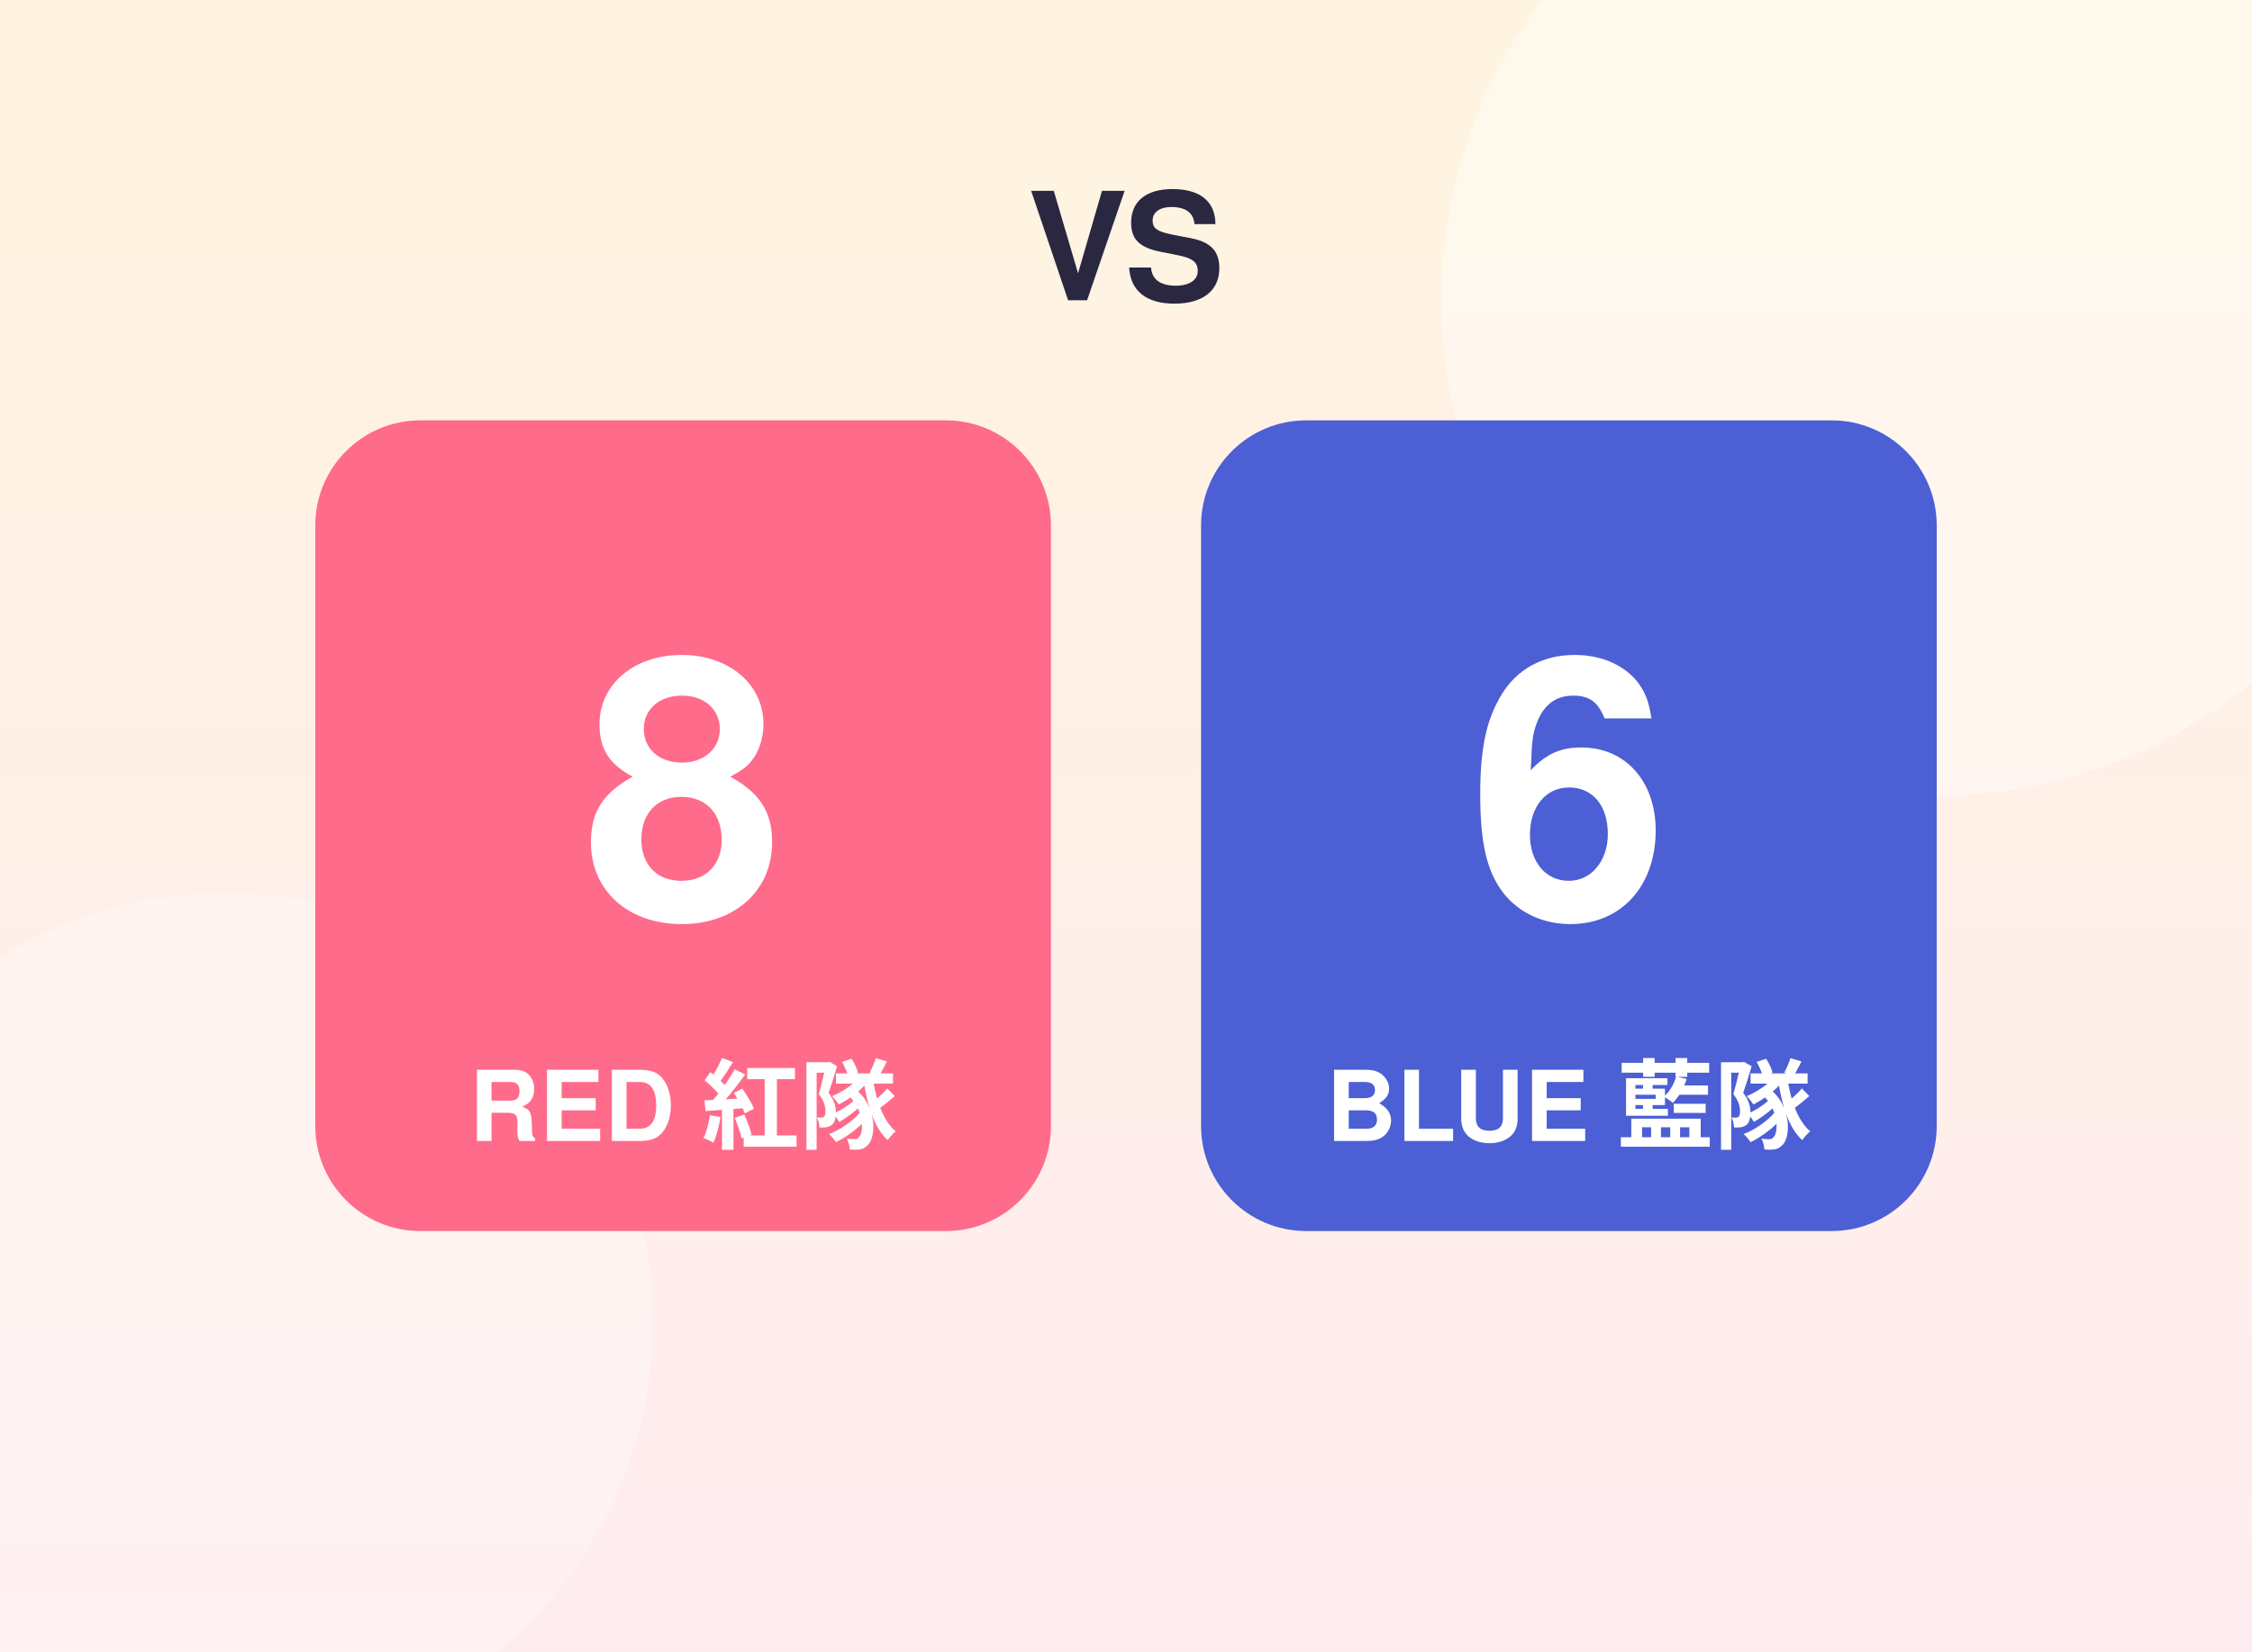
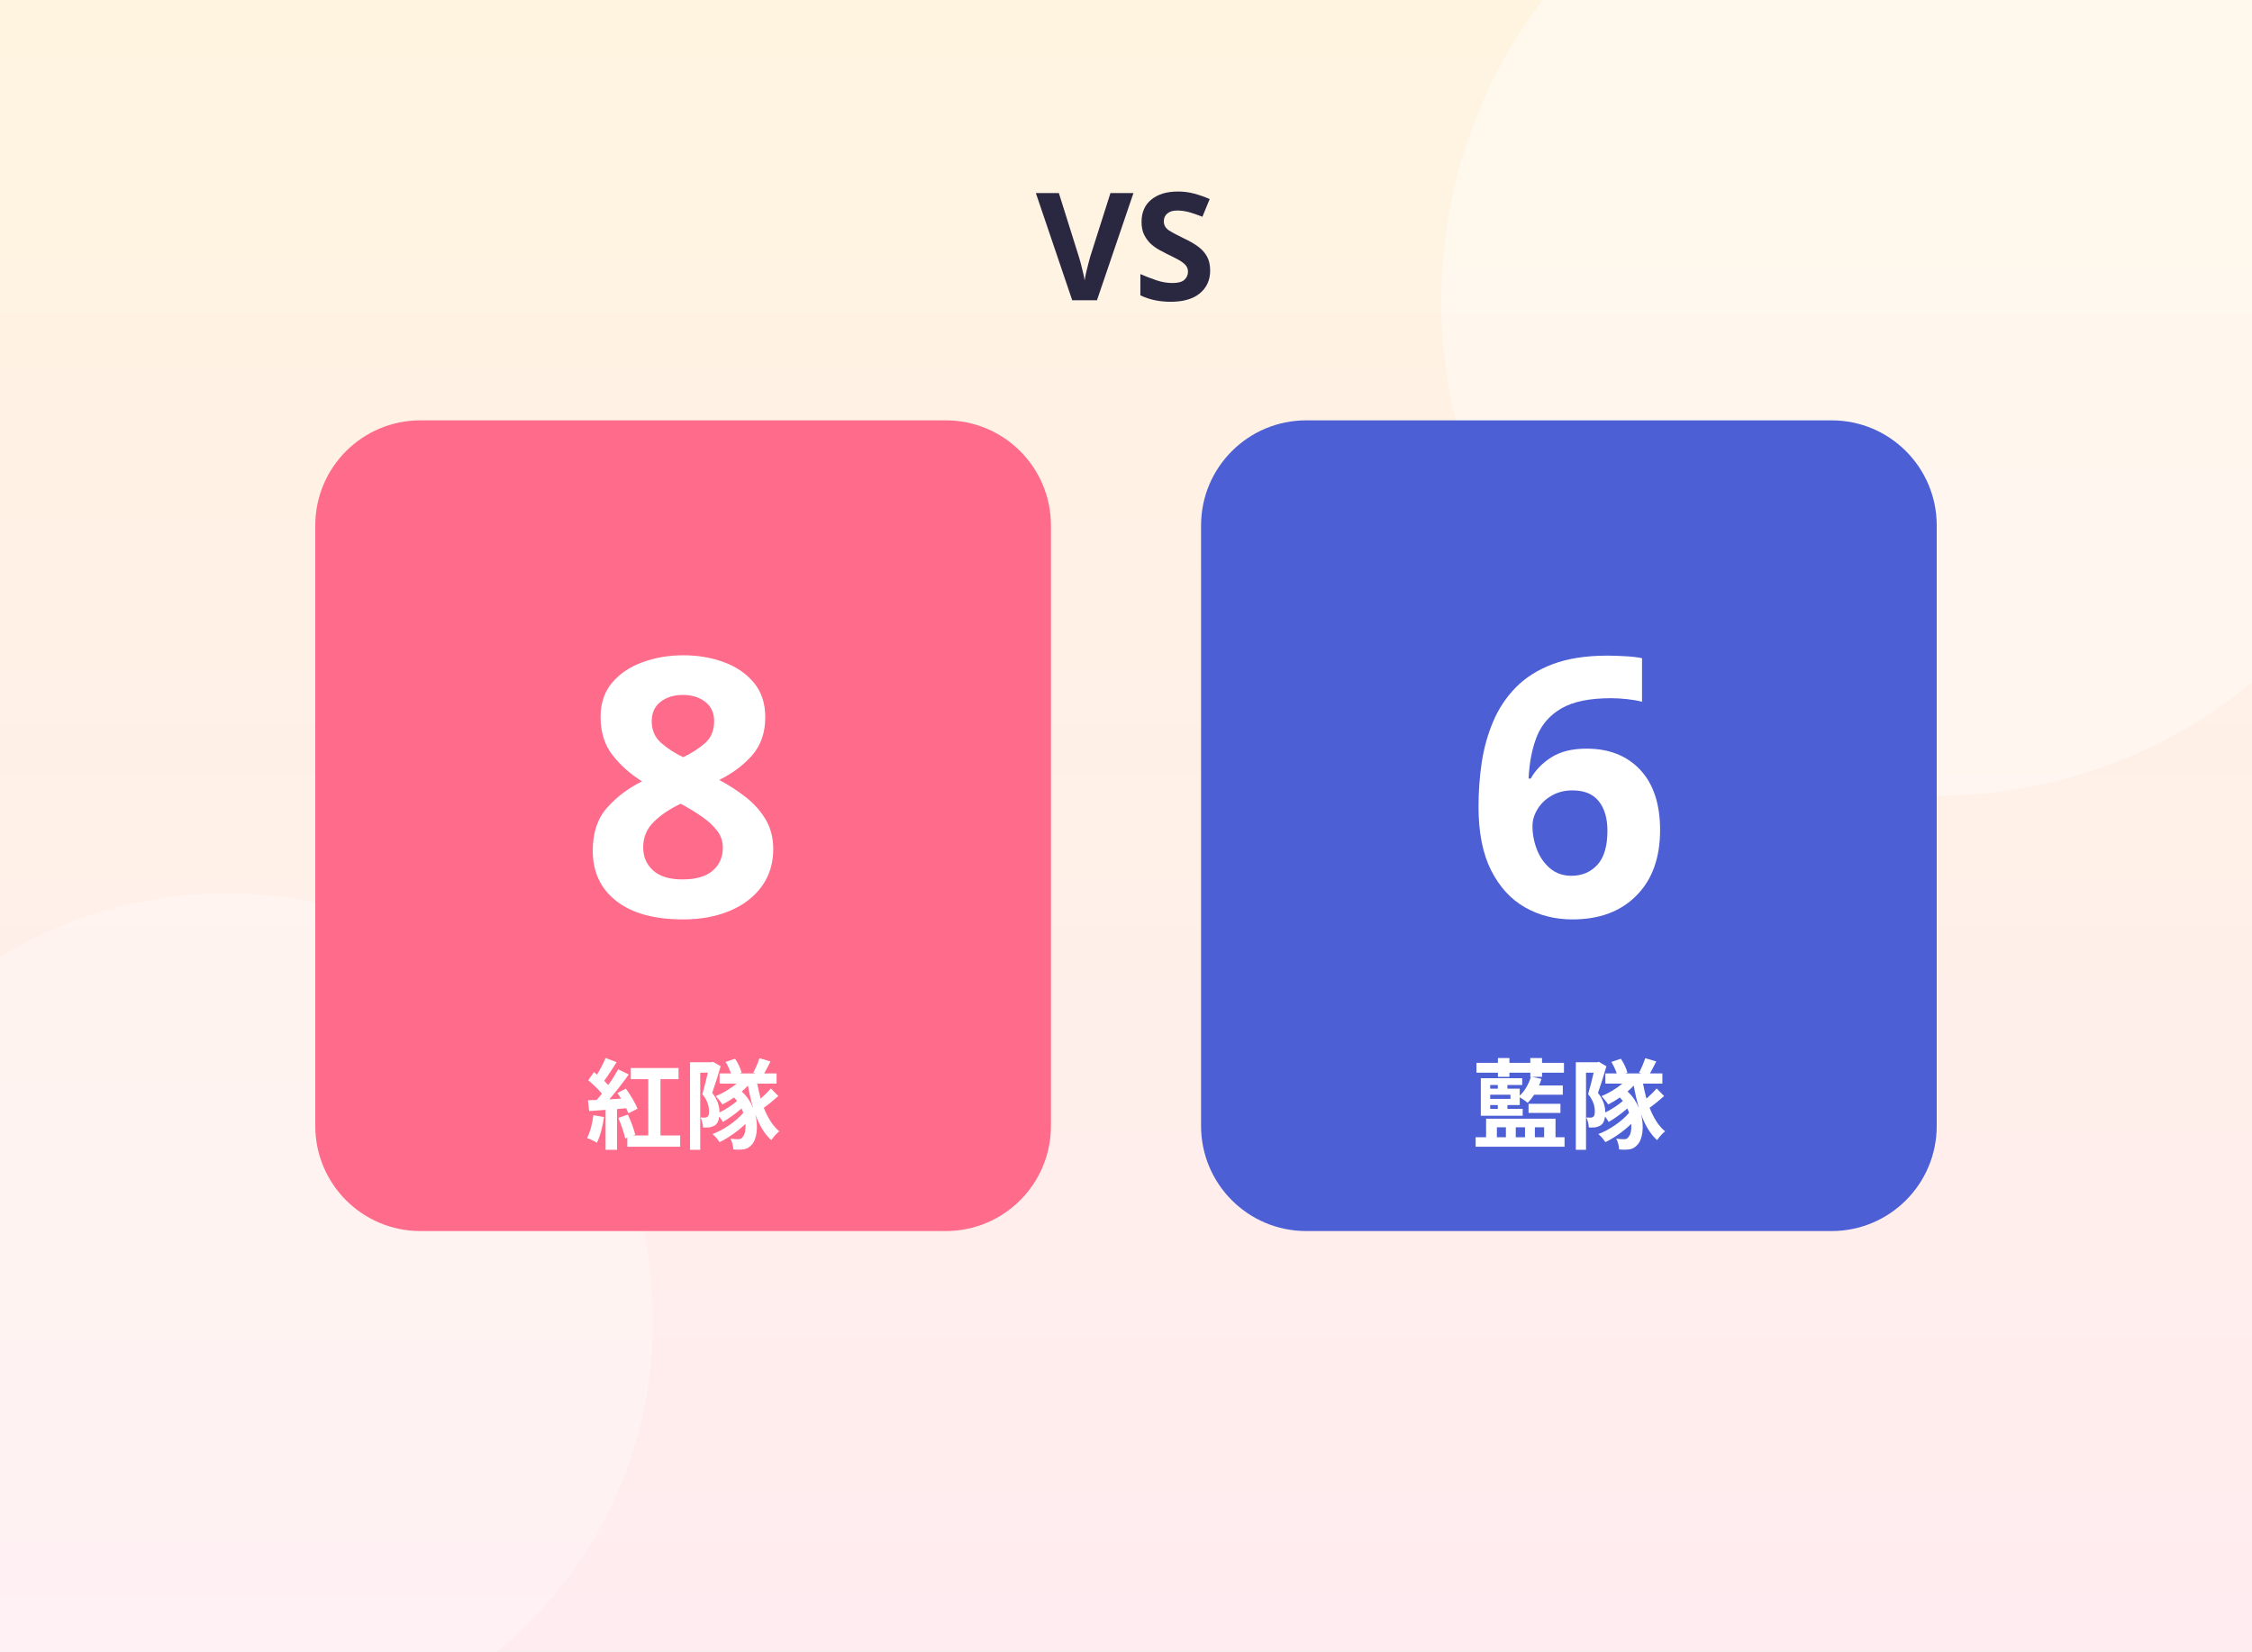
<svg xmlns="http://www.w3.org/2000/svg" viewBox="0 0 300 220" width="300" height="220" role="img">
  <defs>
    <linearGradient id="g" x1="0" y1="0" x2="0" y2="1">
      <stop offset="0" stop-color="#fff4e0" />
      <stop offset="1" stop-color="#ffecf0" />
    </linearGradient>
  </defs>
  <rect width="300" height="220" fill="url(#g)" />
  <circle cx="258" cy="40" r="66" fill="#fff" opacity=".38" />
  <circle cx="30" cy="176" r="57" fill="#fff" opacity=".28" />
  <rect x="42" y="56" width="98" height="108" rx="14" fill="#ff6b8a" />
  <rect x="160" y="56" width="98" height="108" rx="14" fill="#4c5fd5" />
-   <text x="91" y="122" text-anchor="middle" font-family="Helvetica,Arial" font-size="48" font-weight="900" fill="#fff">8</text>
-   <text x="209" y="122" text-anchor="middle" font-family="Helvetica,Arial" font-size="48" font-weight="900" fill="#fff">6</text>
-   <text x="91" y="152" text-anchor="middle" font-family="Helvetica,Arial" font-size="13" font-weight="800" fill="#fff">RED 紅隊</text>
-   <text x="209" y="152" text-anchor="middle" font-family="Helvetica,Arial" font-size="13" font-weight="800" fill="#fff">BLUE 藍隊</text>
-   <text x="150" y="40" text-anchor="middle" font-family="Helvetica,Arial" font-size="20" font-weight="900" fill="#2a2740">VS</text>
+   <text x="91" y="122" text-anchor="middle" font-family="PingFang TC,Heiti TC,Microsoft JhengHei,Noto Sans TC,sans-serif" font-size="48" font-weight="900" fill="#fff">8</text>
+   <text x="209" y="122" text-anchor="middle" font-family="PingFang TC,Heiti TC,Microsoft JhengHei,Noto Sans TC,sans-serif" font-size="48" font-weight="900" fill="#fff">6</text>
+   <text x="91" y="152" text-anchor="middle" font-family="PingFang TC,Heiti TC,Microsoft JhengHei,Noto Sans TC,sans-serif" font-size="13" font-weight="800" fill="#fff">紅隊</text>
+   <text x="209" y="152" text-anchor="middle" font-family="PingFang TC,Heiti TC,Microsoft JhengHei,Noto Sans TC,sans-serif" font-size="13" font-weight="800" fill="#fff">藍隊</text>
+   <text x="150" y="40" text-anchor="middle" font-family="PingFang TC,Heiti TC,Microsoft JhengHei,Noto Sans TC,sans-serif" font-size="20" font-weight="900" fill="#2a2740">VS</text>
</svg>
